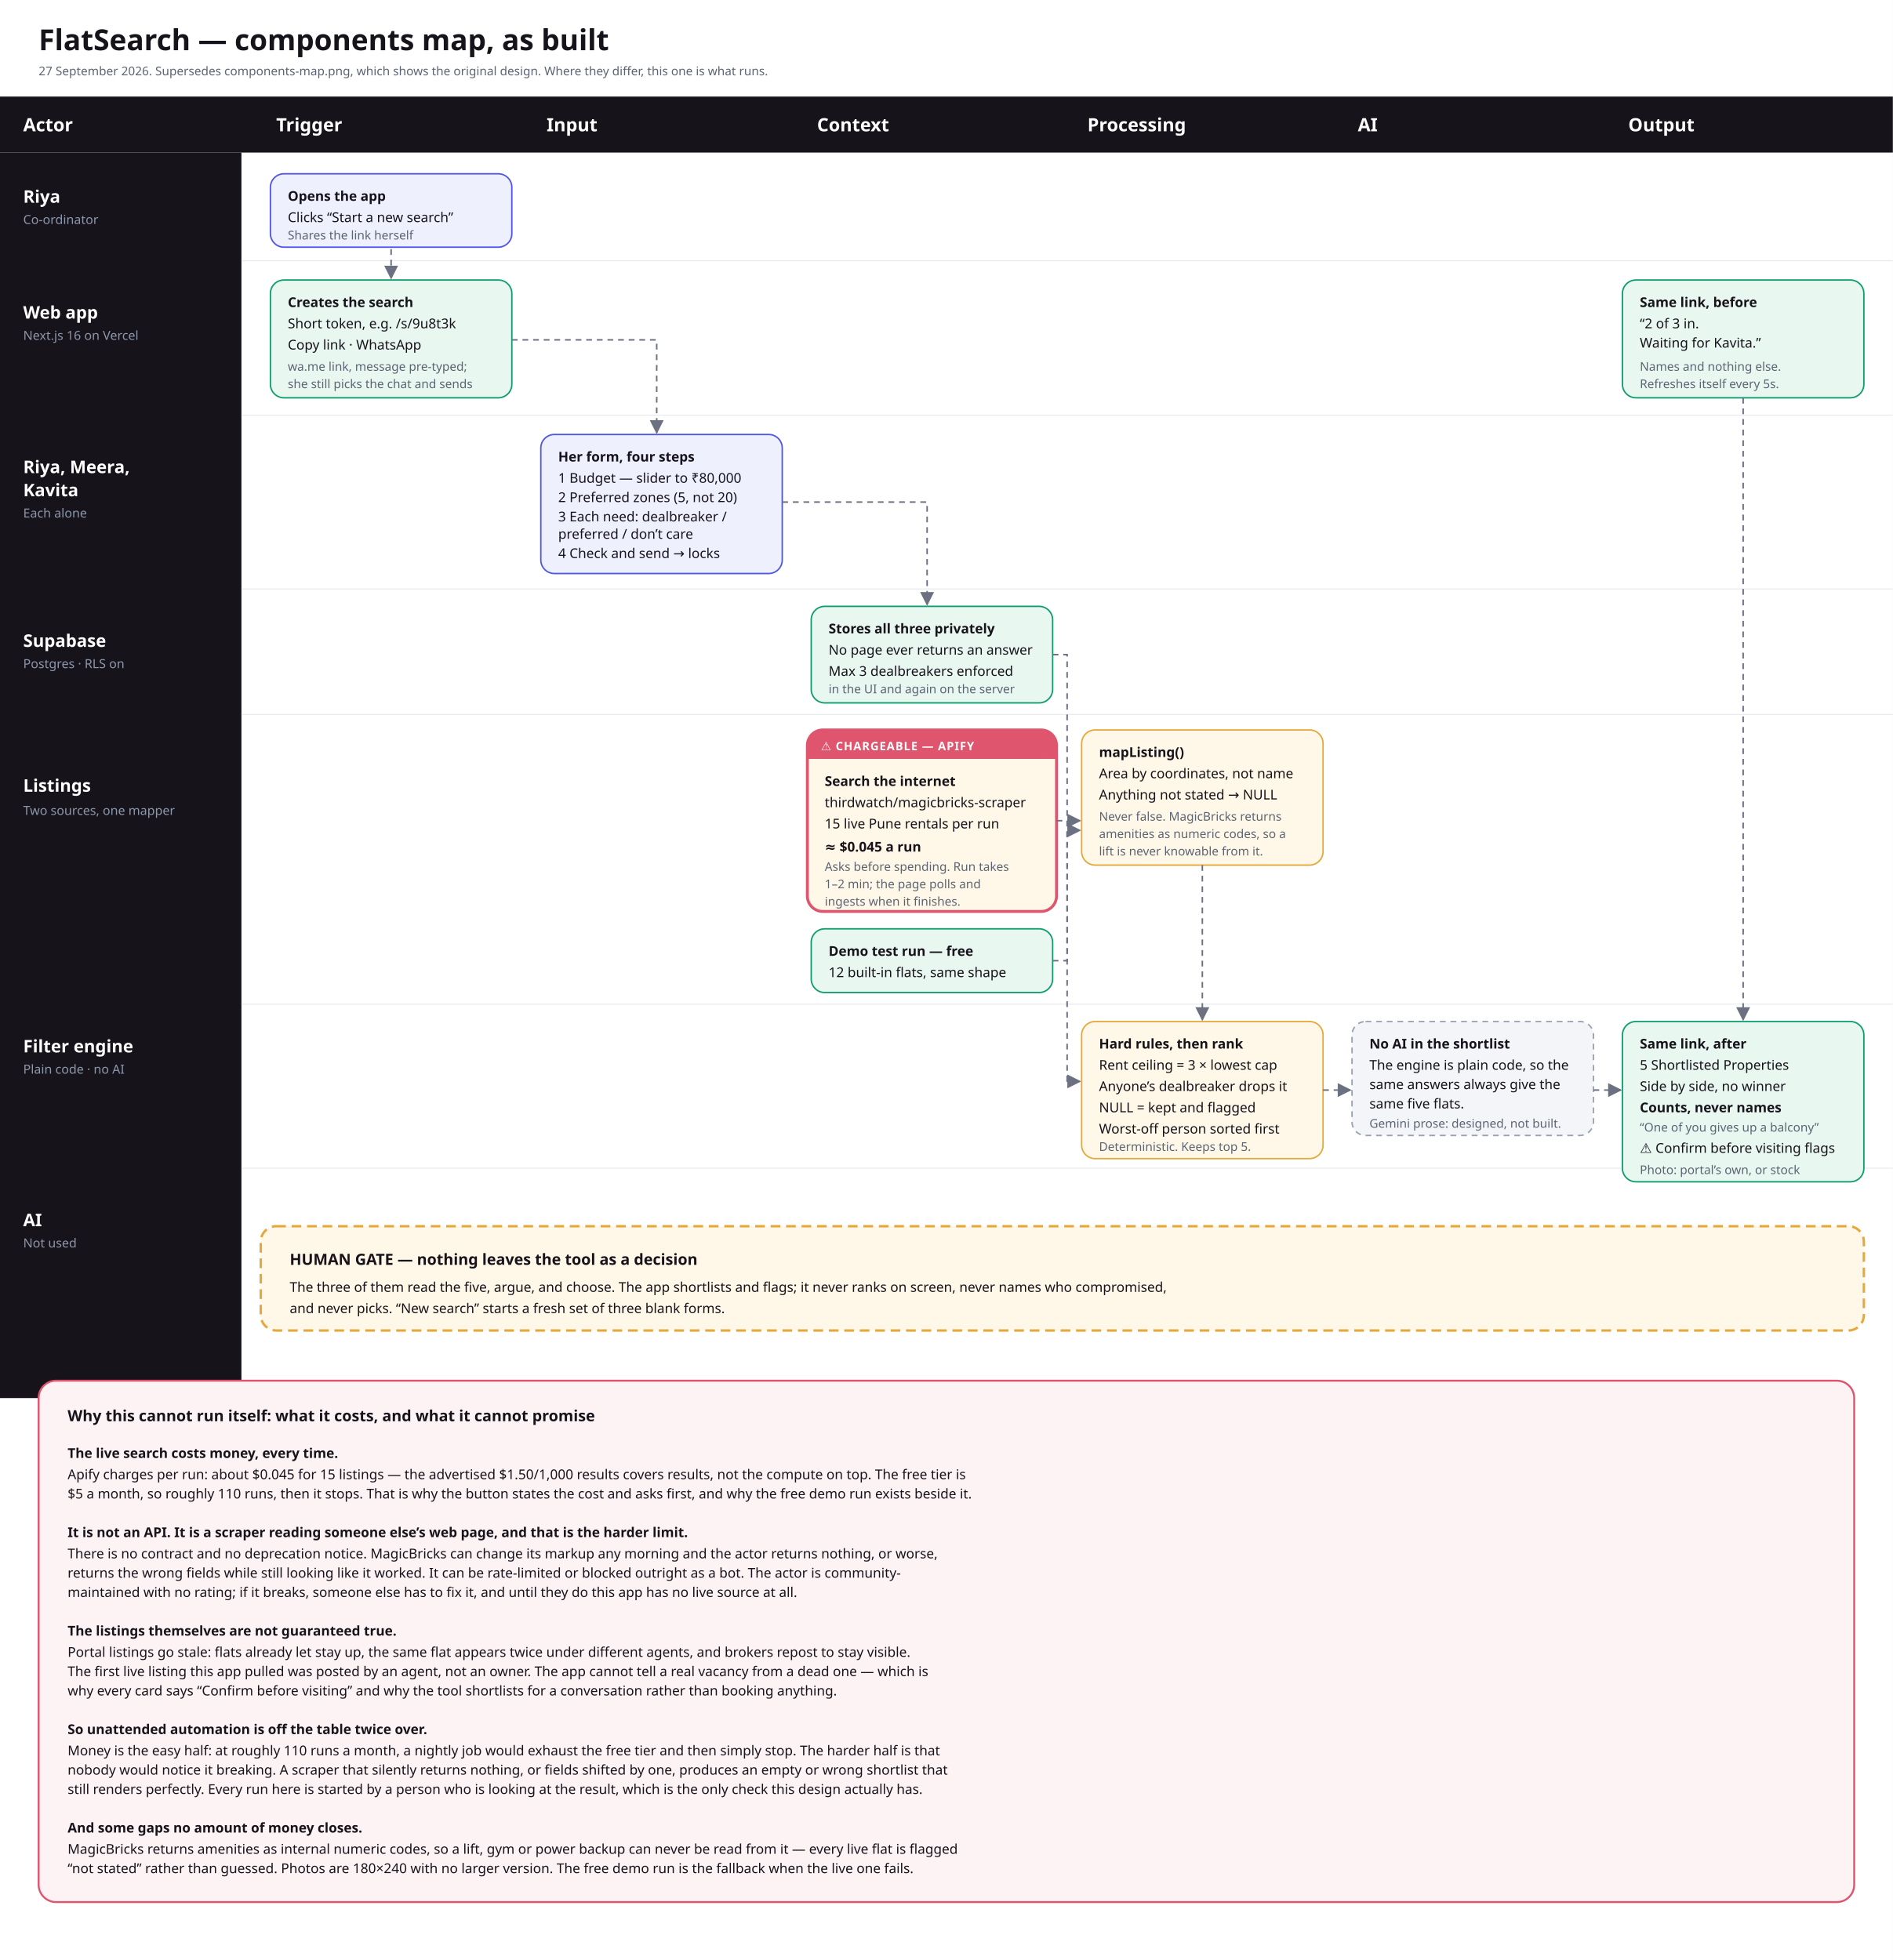
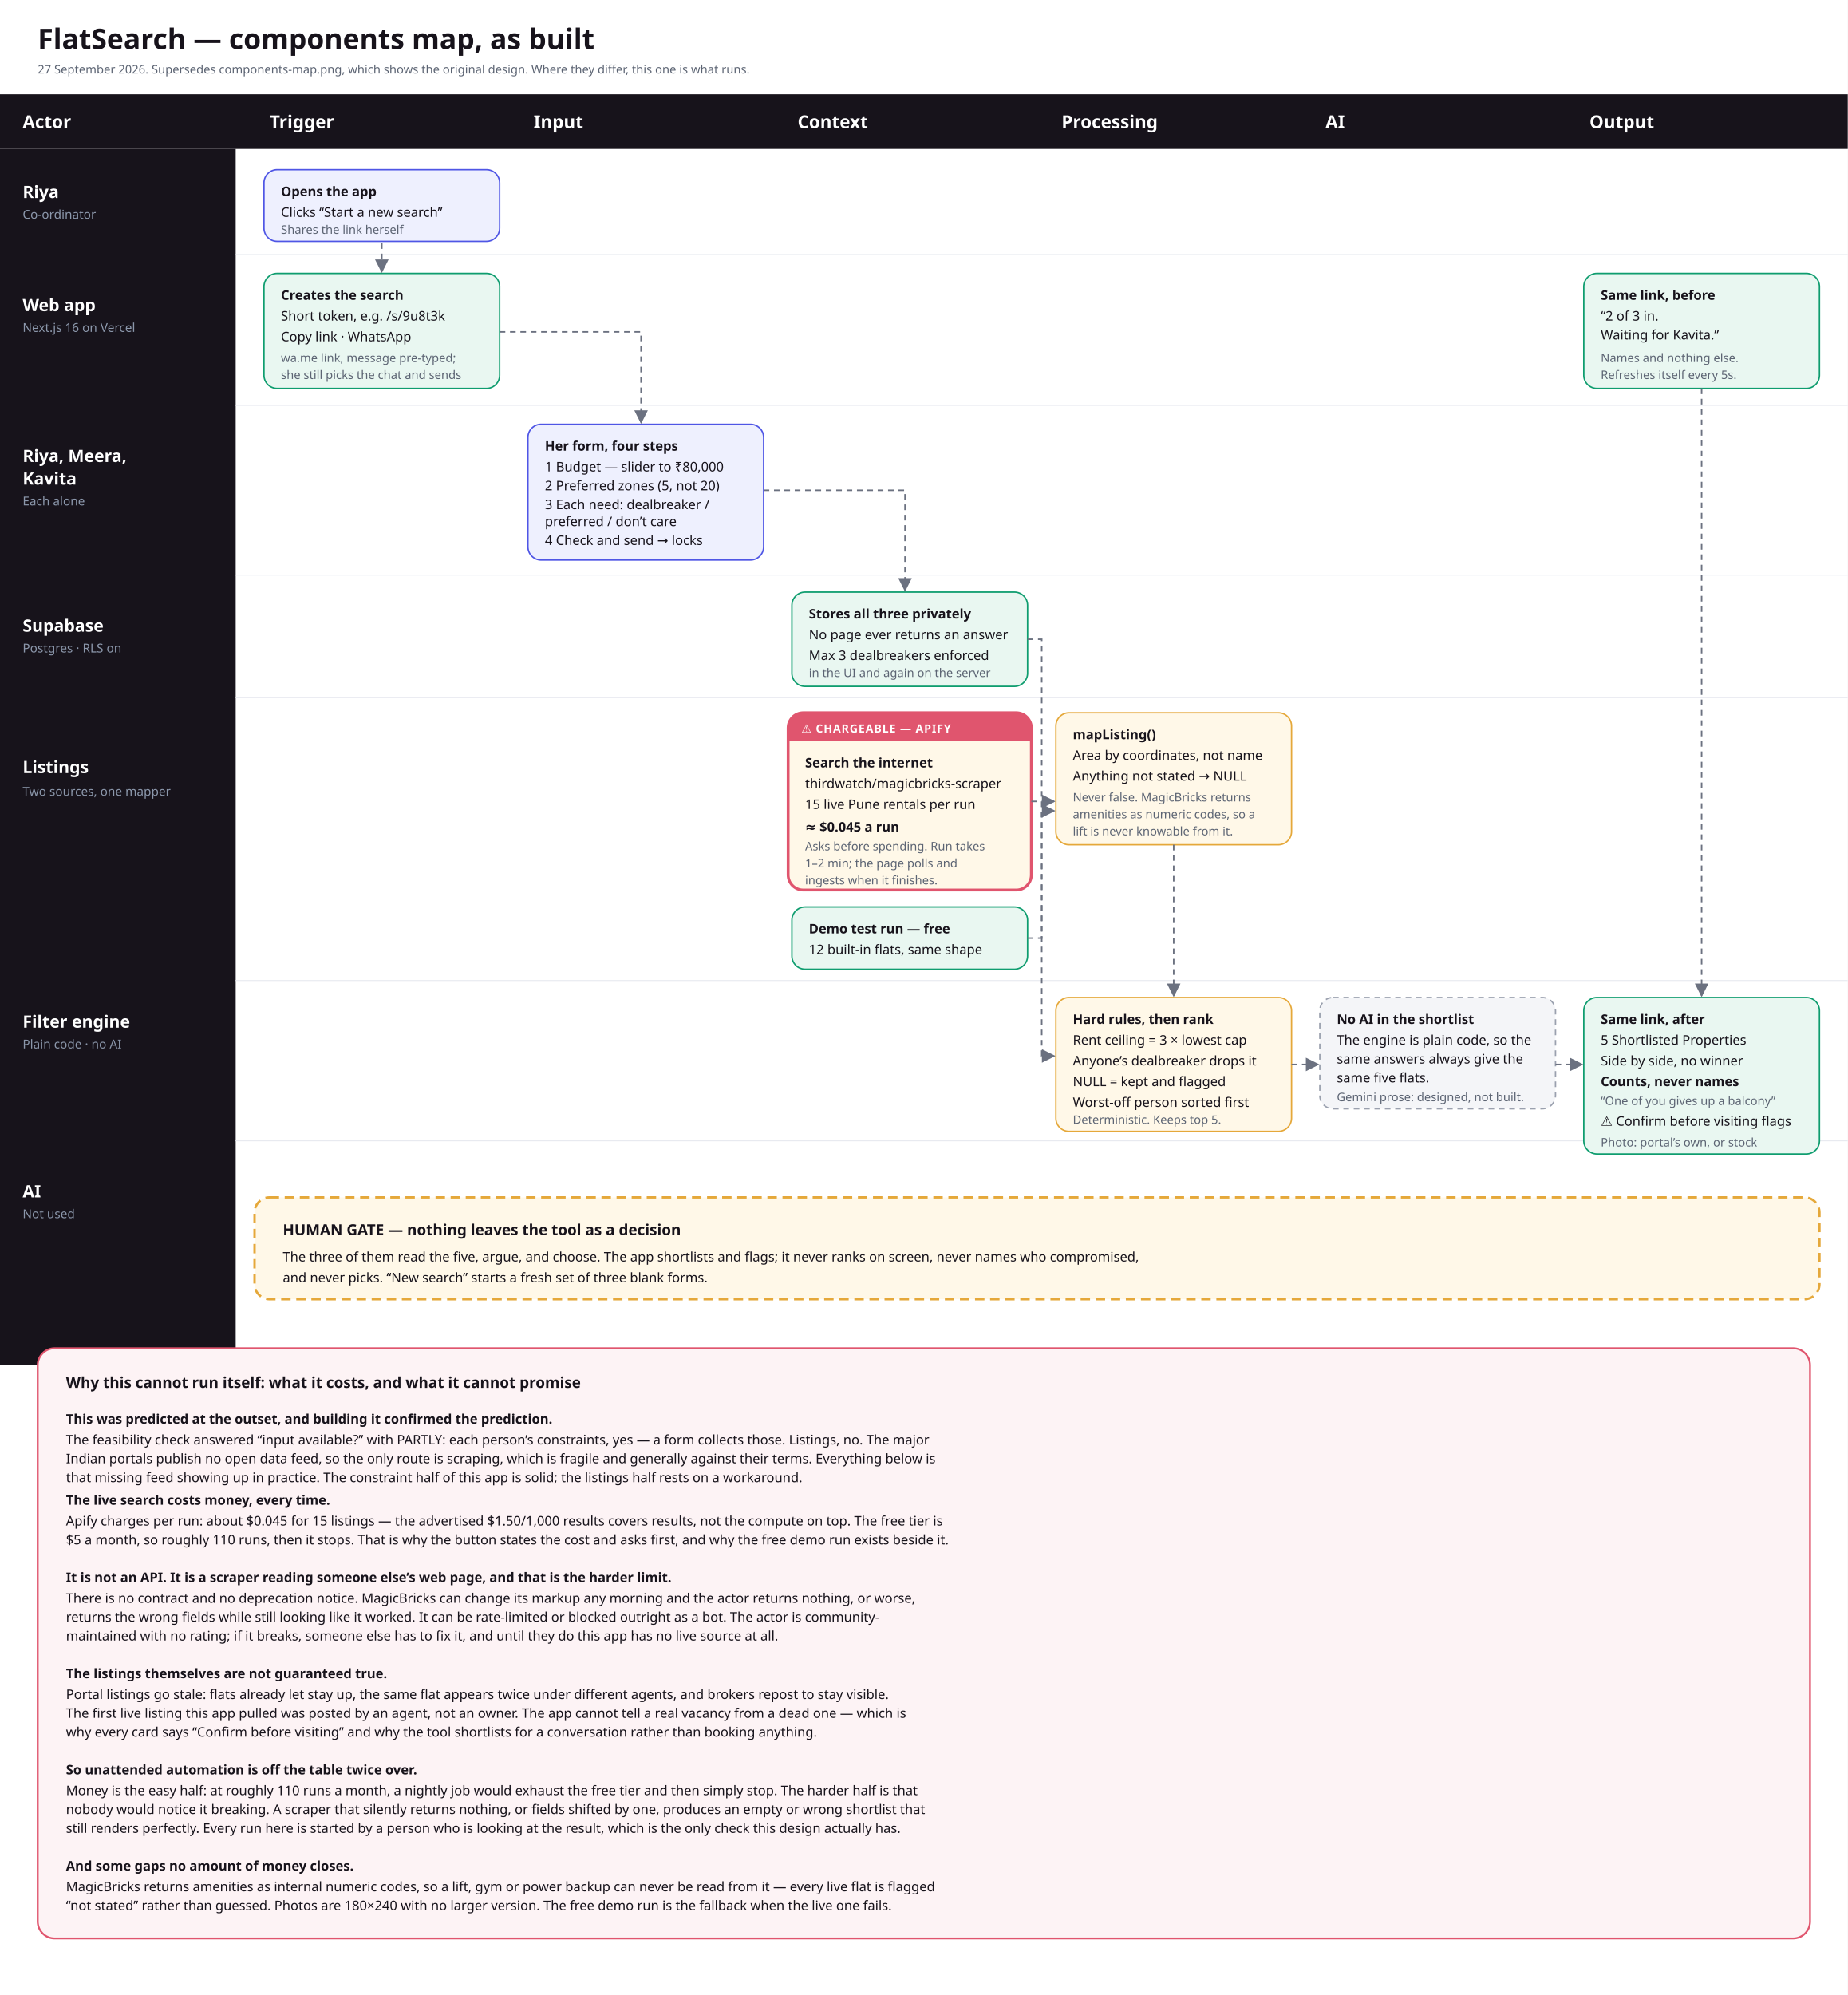
- <svg xmlns="http://www.w3.org/2000/svg" width="1960" height="2030" viewBox="0 0 1960 2030" font-family="'Plus Jakarta Sans','Segoe UI',system-ui,sans-serif">
+ <svg xmlns="http://www.w3.org/2000/svg" width="1960" height="2116" viewBox="0 0 1960 2116" font-family="'Plus Jakarta Sans','Segoe UI',system-ui,sans-serif">
  <defs>
    <style>
      .col-title { font-size: 19px; font-weight: 800; fill: #ffffff; }
      .lane { font-size: 18px; font-weight: 800; fill: #ffffff; }
      .lane-sub { font-size: 13px; font-weight: 500; fill: #8b97ab; }
      .t { font-size: 14px; fill: #17131b; }
      .t-strong { font-size: 14px; font-weight: 700; fill: #17131b; }
      .t-small { font-size: 12.5px; fill: #5c6473; }
      .badge { font-size: 12px; font-weight: 800; fill: #ffffff; letter-spacing: .06em; }
      .h1 { font-size: 30px; font-weight: 800; fill: #17131b; }
      .h2 { font-size: 16px; font-weight: 800; fill: #17131b; }
    </style>
    <marker id="arrow" markerWidth="9" markerHeight="9" refX="8" refY="4.5" orient="auto">
      <path d="M0,0 L9,4.5 L0,9 z" fill="#6b7180" />
    </marker>
  </defs>
-   <rect width="1960" height="2030" fill="#ffffff" />
+   <rect width="1960" height="2116" fill="#ffffff" />
  <text x="40" y="52" class="h1">FlatSearch — components map, as built</text>
  <text x="40" y="78" class="t-small">27 September 2026. Supersedes components-map.png, which shows the original design. Where they differ, this one is what runs.</text>
  <rect x="0" y="100" width="1960" height="58" fill="#17131b" />
  <text x="24" y="136" class="col-title">Actor</text>
  <text x="286" y="136" class="col-title">Trigger</text>
  <text x="566" y="136" class="col-title">Input</text>
  <text x="846" y="136" class="col-title">Context</text>
  <text x="1126" y="136" class="col-title">Processing</text>
  <text x="1406" y="136" class="col-title">AI</text>
  <text x="1686" y="136" class="col-title">Output</text>
  <rect x="0" y="158" width="250" height="1290" fill="#17131b" />
  <text x="24" y="210" class="lane">Riya</text>
  <text x="24" y="232" class="lane-sub">Co-ordinator</text>
  <text x="24" y="330" class="lane">Web app</text>
  <text x="24" y="352" class="lane-sub">Next.js 16 on Vercel</text>
  <text x="24" y="490" class="lane">Riya, Meera,</text>
  <text x="24" y="514" class="lane">Kavita</text>
  <text x="24" y="536" class="lane-sub">Each alone</text>
  <text x="24" y="670" class="lane">Supabase</text>
  <text x="24" y="692" class="lane-sub">Postgres · RLS on</text>
  <text x="24" y="820" class="lane">Listings</text>
  <text x="24" y="844" class="lane-sub">Two sources, one mapper</text>
  <text x="24" y="1090" class="lane">Filter engine</text>
  <text x="24" y="1112" class="lane-sub">Plain code · no AI</text>
  <text x="24" y="1270" class="lane">AI</text>
  <text x="24" y="1292" class="lane-sub">Not used</text>
  <g stroke="#e8eaf0" stroke-width="1">
    <line x1="250" y1="270" x2="1960" y2="270" />
    <line x1="250" y1="430" x2="1960" y2="430" />
    <line x1="250" y1="610" x2="1960" y2="610" />
    <line x1="250" y1="740" x2="1960" y2="740" />
    <line x1="250" y1="1040" x2="1960" y2="1040" />
    <line x1="250" y1="1210" x2="1960" y2="1210" />
  </g>
  <rect x="280" y="180" width="250" height="76" rx="14" fill="#eef0fe" stroke="#4f56e5" stroke-width="1.5" />
  <text x="298" y="208" class="t-strong">Opens the app</text>
  <text x="298" y="230" class="t">Clicks “Start a new search”</text>
  <text x="298" y="248" class="t-small">Shares the link herself</text>
  <rect x="280" y="290" width="250" height="122" rx="14" fill="#e9f7f1" stroke="#0f9d6f" stroke-width="1.5" />
  <text x="298" y="318" class="t-strong">Creates the search</text>
  <text x="298" y="340" class="t">Short token, e.g. /s/9u8t3k</text>
  <text x="298" y="362" class="t">Copy link · WhatsApp</text>
  <text x="298" y="384" class="t-small">wa.me link, message pre-typed;</text>
  <text x="298" y="402" class="t-small">she still picks the chat and sends</text>
  <rect x="560" y="450" width="250" height="144" rx="14" fill="#eef0fe" stroke="#4f56e5" stroke-width="1.5" />
  <text x="578" y="478" class="t-strong">Her form, four steps</text>
  <text x="578" y="500" class="t">1 Budget — slider to ₹80,000</text>
  <text x="578" y="520" class="t">2 Preferred zones (5, not 20)</text>
  <text x="578" y="540" class="t">3 Each need: dealbreaker /</text>
  <text x="578" y="558" class="t">   preferred / don’t care</text>
  <text x="578" y="578" class="t">4 Check and send → locks</text>
  <rect x="840" y="628" width="250" height="100" rx="14" fill="#e9f7f1" stroke="#0f9d6f" stroke-width="1.5" />
  <text x="858" y="656" class="t-strong">Stores all three privately</text>
  <text x="858" y="678" class="t">No page ever returns an answer</text>
  <text x="858" y="700" class="t">Max 3 dealbreakers enforced</text>
  <text x="858" y="718" class="t-small">in the UI and again on the server</text>
  <rect x="836" y="756" width="258" height="188" rx="16" fill="#fff8e8" stroke="#e0556e" stroke-width="3" />
  <rect x="836" y="756" width="258" height="30" rx="16" fill="#e0556e" />
  <rect x="836" y="772" width="258" height="14" fill="#e0556e" />
  <text x="850" y="777" class="badge">⚠ CHARGEABLE — APIFY</text>
  <text x="854" y="814" class="t-strong">Search the internet</text>
  <text x="854" y="836" class="t">thirdwatch/magicbricks-scraper</text>
  <text x="854" y="858" class="t">15 live Pune rentals per run</text>
  <text x="854" y="882" class="t-strong">≈ $0.045 a run</text>
  <text x="854" y="902" class="t-small">Asks before spending. Run takes</text>
  <text x="854" y="920" class="t-small">1–2 min; the page polls and</text>
  <text x="854" y="938" class="t-small">ingests when it finishes.</text>
  <rect x="840" y="962" width="250" height="66" rx="14" fill="#e9f7f1" stroke="#0f9d6f" stroke-width="1.5" />
  <text x="858" y="990" class="t-strong">Demo test run — free</text>
  <text x="858" y="1012" class="t">12 built-in flats, same shape</text>
  <rect x="1120" y="756" width="250" height="140" rx="14" fill="#fff8e8" stroke="#e5a83a" stroke-width="1.5" />
  <text x="1138" y="784" class="t-strong">mapListing()</text>
  <text x="1138" y="806" class="t">Area by coordinates, not name</text>
  <text x="1138" y="828" class="t">Anything not stated → NULL</text>
  <text x="1138" y="850" class="t-small">Never false. MagicBricks returns</text>
  <text x="1138" y="868" class="t-small">amenities as numeric codes, so a</text>
  <text x="1138" y="886" class="t-small">lift is never knowable from it.</text>
  <rect x="1120" y="1058" width="250" height="142" rx="14" fill="#fff8e8" stroke="#e5a83a" stroke-width="1.5" />
  <text x="1138" y="1086" class="t-strong">Hard rules, then rank</text>
  <text x="1138" y="1108" class="t">Rent ceiling = 3 × lowest cap</text>
  <text x="1138" y="1130" class="t">Anyone’s dealbreaker drops it</text>
  <text x="1138" y="1152" class="t">NULL = kept and flagged</text>
  <text x="1138" y="1174" class="t">Worst-off person sorted first</text>
  <text x="1138" y="1192" class="t-small">Deterministic. Keeps top 5.</text>
  <rect x="1400" y="1058" width="250" height="118" rx="14" fill="#f4f5f8" stroke="#9aa0ae" stroke-width="1.5" stroke-dasharray="6 5" />
  <text x="1418" y="1086" class="t-strong">No AI in the shortlist</text>
  <text x="1418" y="1108" class="t">The engine is plain code, so the</text>
  <text x="1418" y="1128" class="t">same answers always give the</text>
  <text x="1418" y="1148" class="t">same five flats.</text>
  <text x="1418" y="1168" class="t-small">Gemini prose: designed, not built.</text>
  <rect x="1680" y="290" width="250" height="122" rx="14" fill="#e9f7f1" stroke="#0f9d6f" stroke-width="1.5" />
  <text x="1698" y="318" class="t-strong">Same link, before</text>
  <text x="1698" y="340" class="t">“2 of 3 in.</text>
  <text x="1698" y="360" class="t">Waiting for Kavita.”</text>
  <text x="1698" y="384" class="t-small">Names and nothing else.</text>
  <text x="1698" y="402" class="t-small">Refreshes itself every 5s.</text>
  <rect x="1680" y="1058" width="250" height="166" rx="14" fill="#e9f7f1" stroke="#0f9d6f" stroke-width="1.5" />
  <text x="1698" y="1086" class="t-strong">Same link, after</text>
  <text x="1698" y="1108" class="t">5 Shortlisted Properties</text>
  <text x="1698" y="1130" class="t">Side by side, no winner</text>
  <text x="1698" y="1152" class="t-strong">Counts, never names</text>
  <text x="1698" y="1172" class="t-small">“One of you gives up a balcony”</text>
  <text x="1698" y="1194" class="t">⚠ Confirm before visiting flags</text>
  <text x="1698" y="1216" class="t-small">Photo: portal’s own, or stock</text>
  <g stroke="#6b7180" stroke-width="1.6" fill="none" marker-end="url(#arrow)" stroke-dasharray="6 5">
    <path d="M405,258 L405,288" />
    <path d="M530,352 L680,352 L680,448" />
    <path d="M810,520 L960,520 L960,626" />
    <path d="M1090,678 L1105,678 L1105,1120 L1118,1120" />
    <path d="M1094,850 L1118,850" />
    <path d="M1090,995 L1105,995 L1105,860 L1118,860" />
    <path d="M1245,896 L1245,1056" />
    <path d="M1370,1129 L1398,1129" />
    <path d="M1650,1129 L1678,1129" />
    <path d="M1805,412 L1805,1056" />
  </g>
  <rect x="270" y="1270" width="1660" height="108" rx="16" fill="#fff8e8" stroke="#e5a83a" stroke-width="2.5" stroke-dasharray="10 6" />
  <text x="300" y="1310" class="h2">HUMAN GATE — nothing leaves the tool as a decision</text>
  <text x="300" y="1338" class="t">The three of them read the five, argue, and choose. The app shortlists and flags; it never ranks on screen, never names who compromised,</text>
  <text x="300" y="1360" class="t">and never picks. “New search” starts a fresh set of three blank forms.</text>
-   <rect x="40" y="1430" width="1880" height="540" rx="18" fill="#fdf3f5" stroke="#e0556e" stroke-width="2" />
+   <rect x="40" y="1430" width="1880" height="626" rx="18" fill="#fdf3f5" stroke="#e0556e" stroke-width="2" />
  <text x="70" y="1472" class="h2">Why this cannot run itself: what it costs, and what it cannot promise</text>
-   <text x="70" y="1510" class="t-strong">The live search costs money, every time.</text>
-   <text x="70" y="1532" class="t">Apify charges per run: about $0.045 for 15 listings — the advertised $1.50/1,000 results covers results, not the compute on top. The free tier is</text>
-   <text x="70" y="1552" class="t">$5 a month, so roughly 110 runs, then it stops. That is why the button states the cost and asks first, and why the free demo run exists beside it.</text>
-   <text x="70" y="1592" class="t-strong">It is not an API. It is a scraper reading someone else’s web page, and that is the harder limit.</text>
-   <text x="70" y="1614" class="t">There is no contract and no deprecation notice. MagicBricks can change its markup any morning and the actor returns nothing, or worse,</text>
-   <text x="70" y="1634" class="t">returns the wrong fields while still looking like it worked. It can be rate-limited or blocked outright as a bot. The actor is community-</text>
-   <text x="70" y="1654" class="t">maintained with no rating; if it breaks, someone else has to fix it, and until they do this app has no live source at all.</text>
-   <text x="70" y="1694" class="t-strong">The listings themselves are not guaranteed true.</text>
-   <text x="70" y="1716" class="t">Portal listings go stale: flats already let stay up, the same flat appears twice under different agents, and brokers repost to stay visible.</text>
-   <text x="70" y="1736" class="t">The first live listing this app pulled was posted by an agent, not an owner. The app cannot tell a real vacancy from a dead one — which is</text>
-   <text x="70" y="1756" class="t">why every card says “Confirm before visiting” and why the tool shortlists for a conversation rather than booking anything.</text>
-   <text x="70" y="1796" class="t-strong">So unattended automation is off the table twice over.</text>
-   <text x="70" y="1818" class="t">Money is the easy half: at roughly 110 runs a month, a nightly job would exhaust the free tier and then simply stop. The harder half is that</text>
-   <text x="70" y="1838" class="t">nobody would notice it breaking. A scraper that silently returns nothing, or fields shifted by one, produces an empty or wrong shortlist that</text>
-   <text x="70" y="1858" class="t">still renders perfectly. Every run here is started by a person who is looking at the result, which is the only check this design actually has.</text>
-   <text x="70" y="1898" class="t-strong">And some gaps no amount of money closes.</text>
-   <text x="70" y="1920" class="t">MagicBricks returns amenities as internal numeric codes, so a lift, gym or power backup can never be read from it — every live flat is flagged</text>
-   <text x="70" y="1940" class="t">“not stated” rather than guessed. Photos are 180×240 with no larger version. The free demo run is the fallback when the live one fails.</text>
+   <text x="70" y="1510" class="t-strong">This was predicted at the outset, and building it confirmed the prediction.</text>
+   <text x="70" y="1532" class="t">The feasibility check answered “input available?” with PARTLY: each person’s constraints, yes — a form collects those. Listings, no. The major</text>
+   <text x="70" y="1552" class="t">Indian portals publish no open data feed, so the only route is scraping, which is fragile and generally against their terms. Everything below is</text>
+   <text x="70" y="1572" class="t">that missing feed showing up in practice. The constraint half of this app is solid; the listings half rests on a workaround.</text>
+   <text x="70" y="1596" class="t-strong">The live search costs money, every time.</text>
+   <text x="70" y="1618" class="t">Apify charges per run: about $0.045 for 15 listings — the advertised $1.50/1,000 results covers results, not the compute on top. The free tier is</text>
+   <text x="70" y="1638" class="t">$5 a month, so roughly 110 runs, then it stops. That is why the button states the cost and asks first, and why the free demo run exists beside it.</text>
+   <text x="70" y="1678" class="t-strong">It is not an API. It is a scraper reading someone else’s web page, and that is the harder limit.</text>
+   <text x="70" y="1700" class="t">There is no contract and no deprecation notice. MagicBricks can change its markup any morning and the actor returns nothing, or worse,</text>
+   <text x="70" y="1720" class="t">returns the wrong fields while still looking like it worked. It can be rate-limited or blocked outright as a bot. The actor is community-</text>
+   <text x="70" y="1740" class="t">maintained with no rating; if it breaks, someone else has to fix it, and until they do this app has no live source at all.</text>
+   <text x="70" y="1780" class="t-strong">The listings themselves are not guaranteed true.</text>
+   <text x="70" y="1802" class="t">Portal listings go stale: flats already let stay up, the same flat appears twice under different agents, and brokers repost to stay visible.</text>
+   <text x="70" y="1822" class="t">The first live listing this app pulled was posted by an agent, not an owner. The app cannot tell a real vacancy from a dead one — which is</text>
+   <text x="70" y="1842" class="t">why every card says “Confirm before visiting” and why the tool shortlists for a conversation rather than booking anything.</text>
+   <text x="70" y="1882" class="t-strong">So unattended automation is off the table twice over.</text>
+   <text x="70" y="1904" class="t">Money is the easy half: at roughly 110 runs a month, a nightly job would exhaust the free tier and then simply stop. The harder half is that</text>
+   <text x="70" y="1924" class="t">nobody would notice it breaking. A scraper that silently returns nothing, or fields shifted by one, produces an empty or wrong shortlist that</text>
+   <text x="70" y="1944" class="t">still renders perfectly. Every run here is started by a person who is looking at the result, which is the only check this design actually has.</text>
+   <text x="70" y="1984" class="t-strong">And some gaps no amount of money closes.</text>
+   <text x="70" y="2006" class="t">MagicBricks returns amenities as internal numeric codes, so a lift, gym or power backup can never be read from it — every live flat is flagged</text>
+   <text x="70" y="2026" class="t">“not stated” rather than guessed. Photos are 180×240 with no larger version. The free demo run is the fallback when the live one fails.</text>
</svg>
